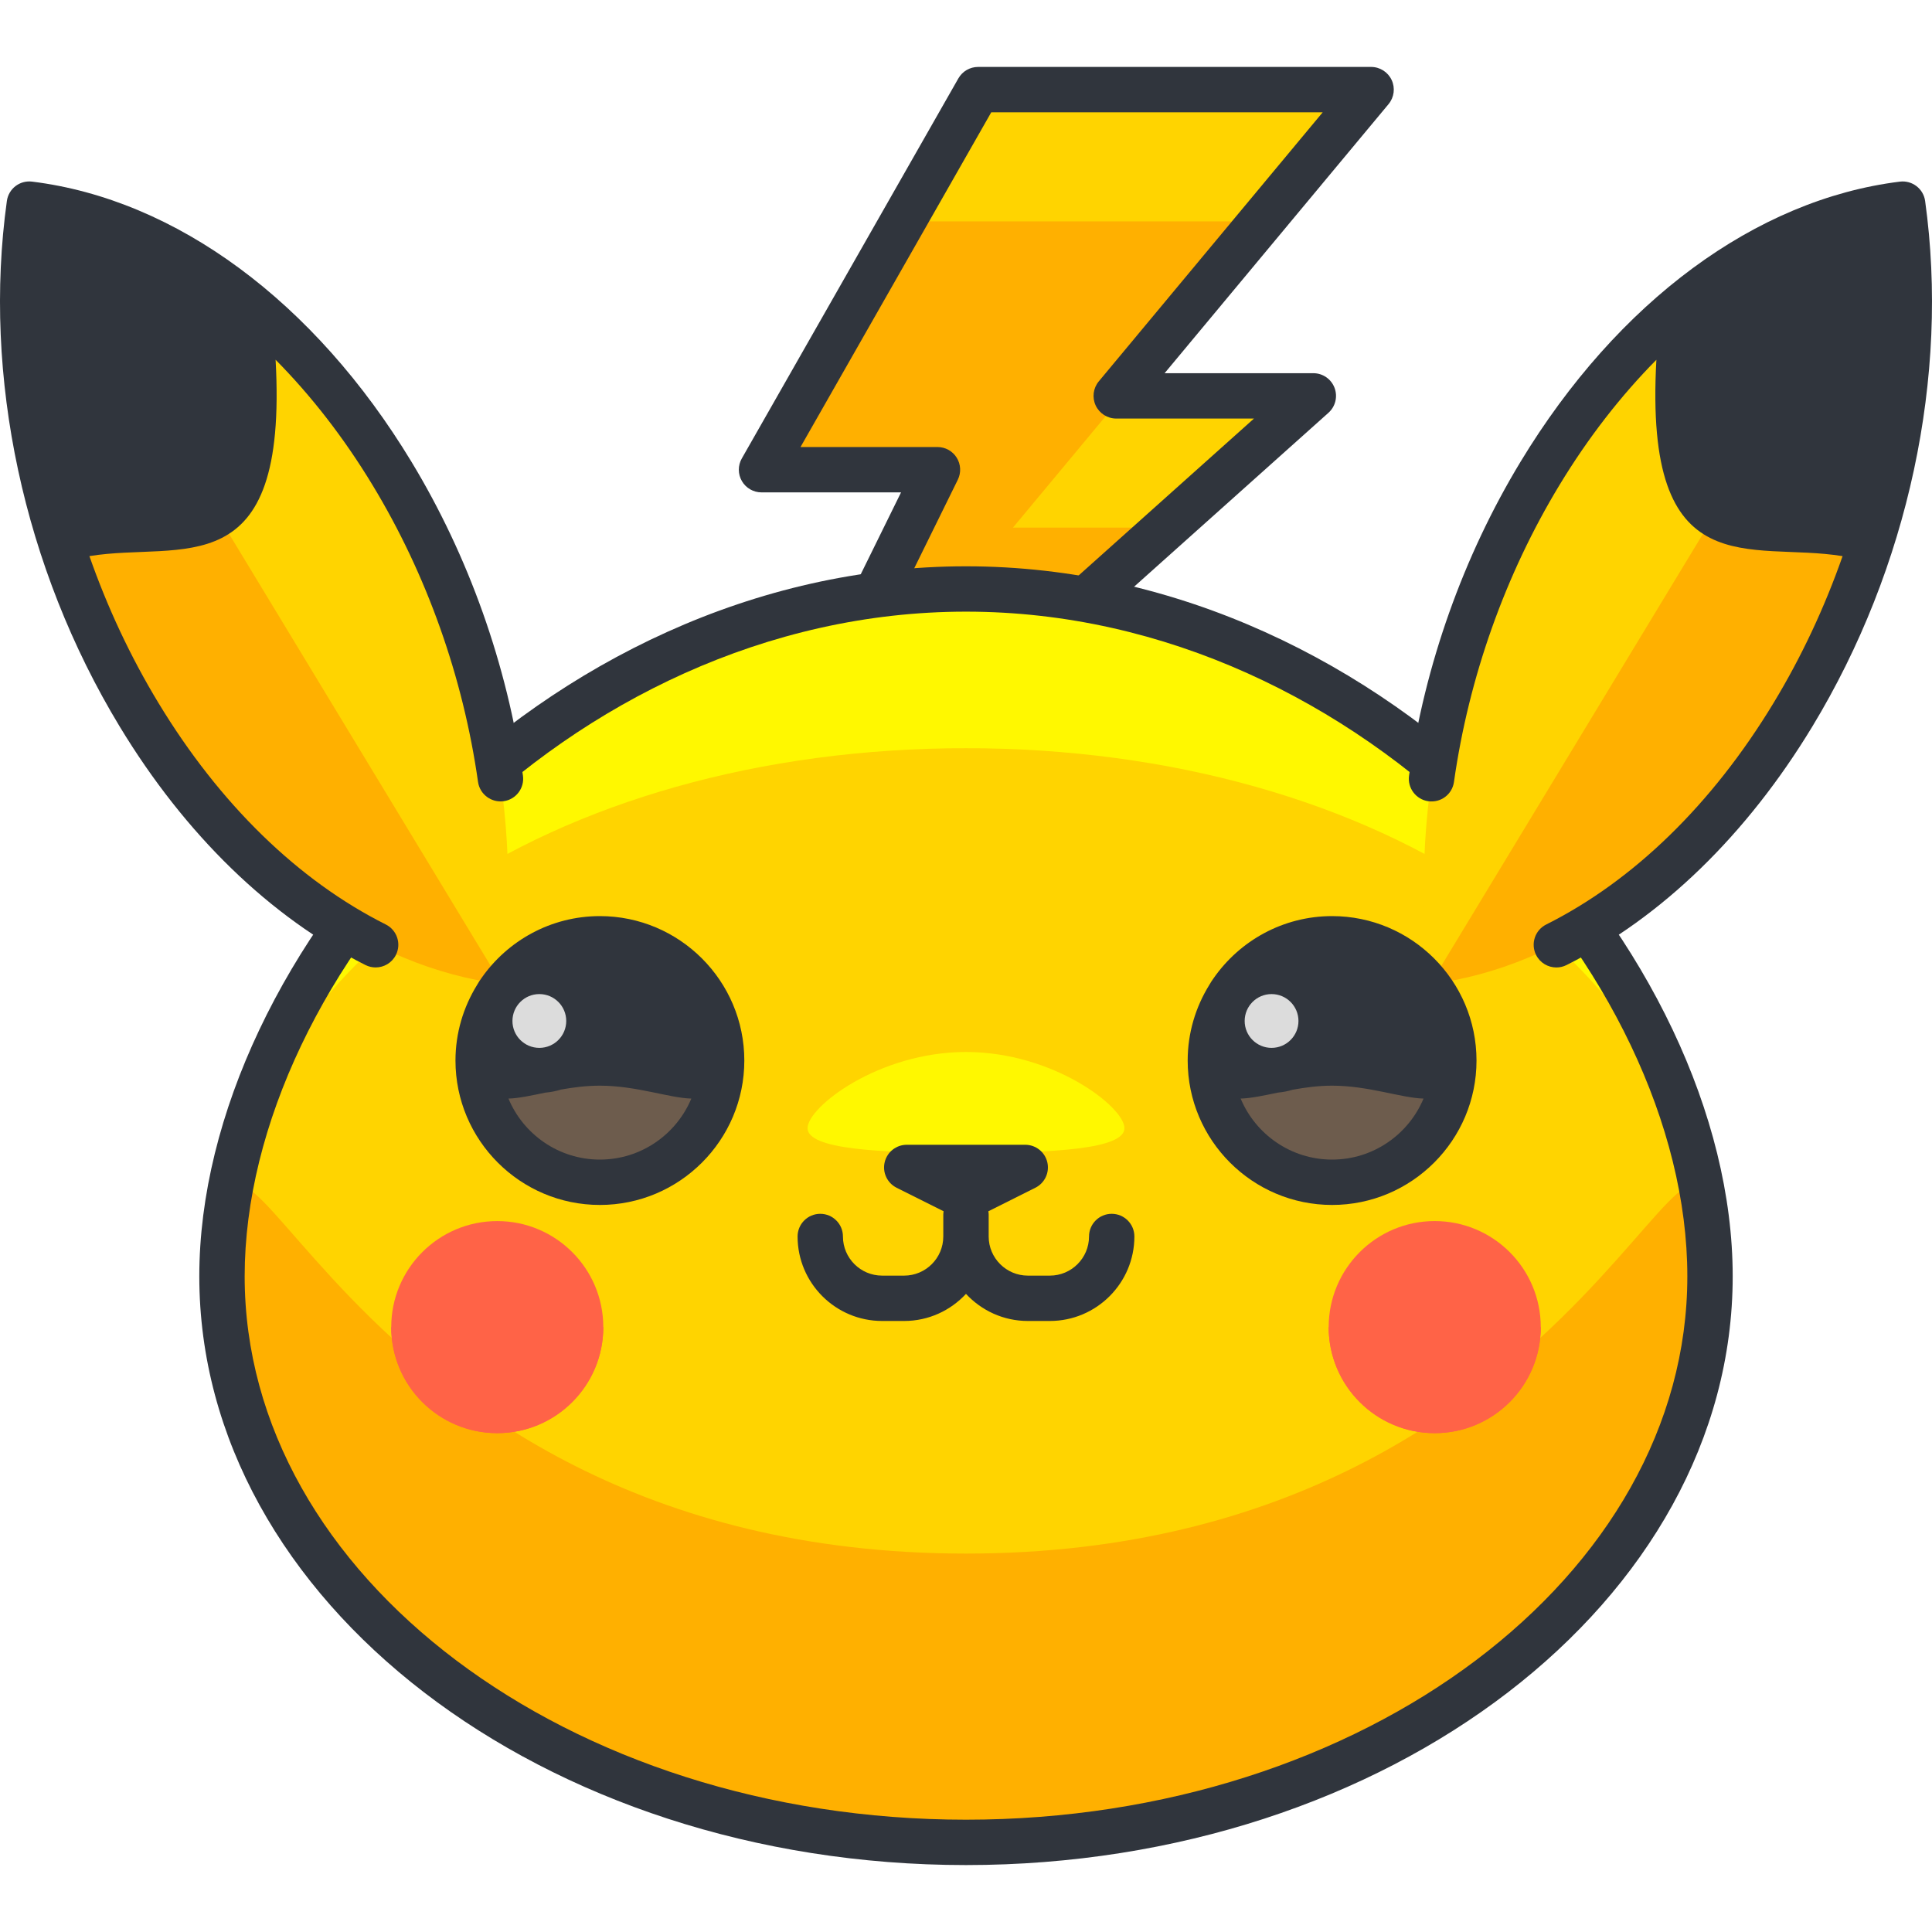
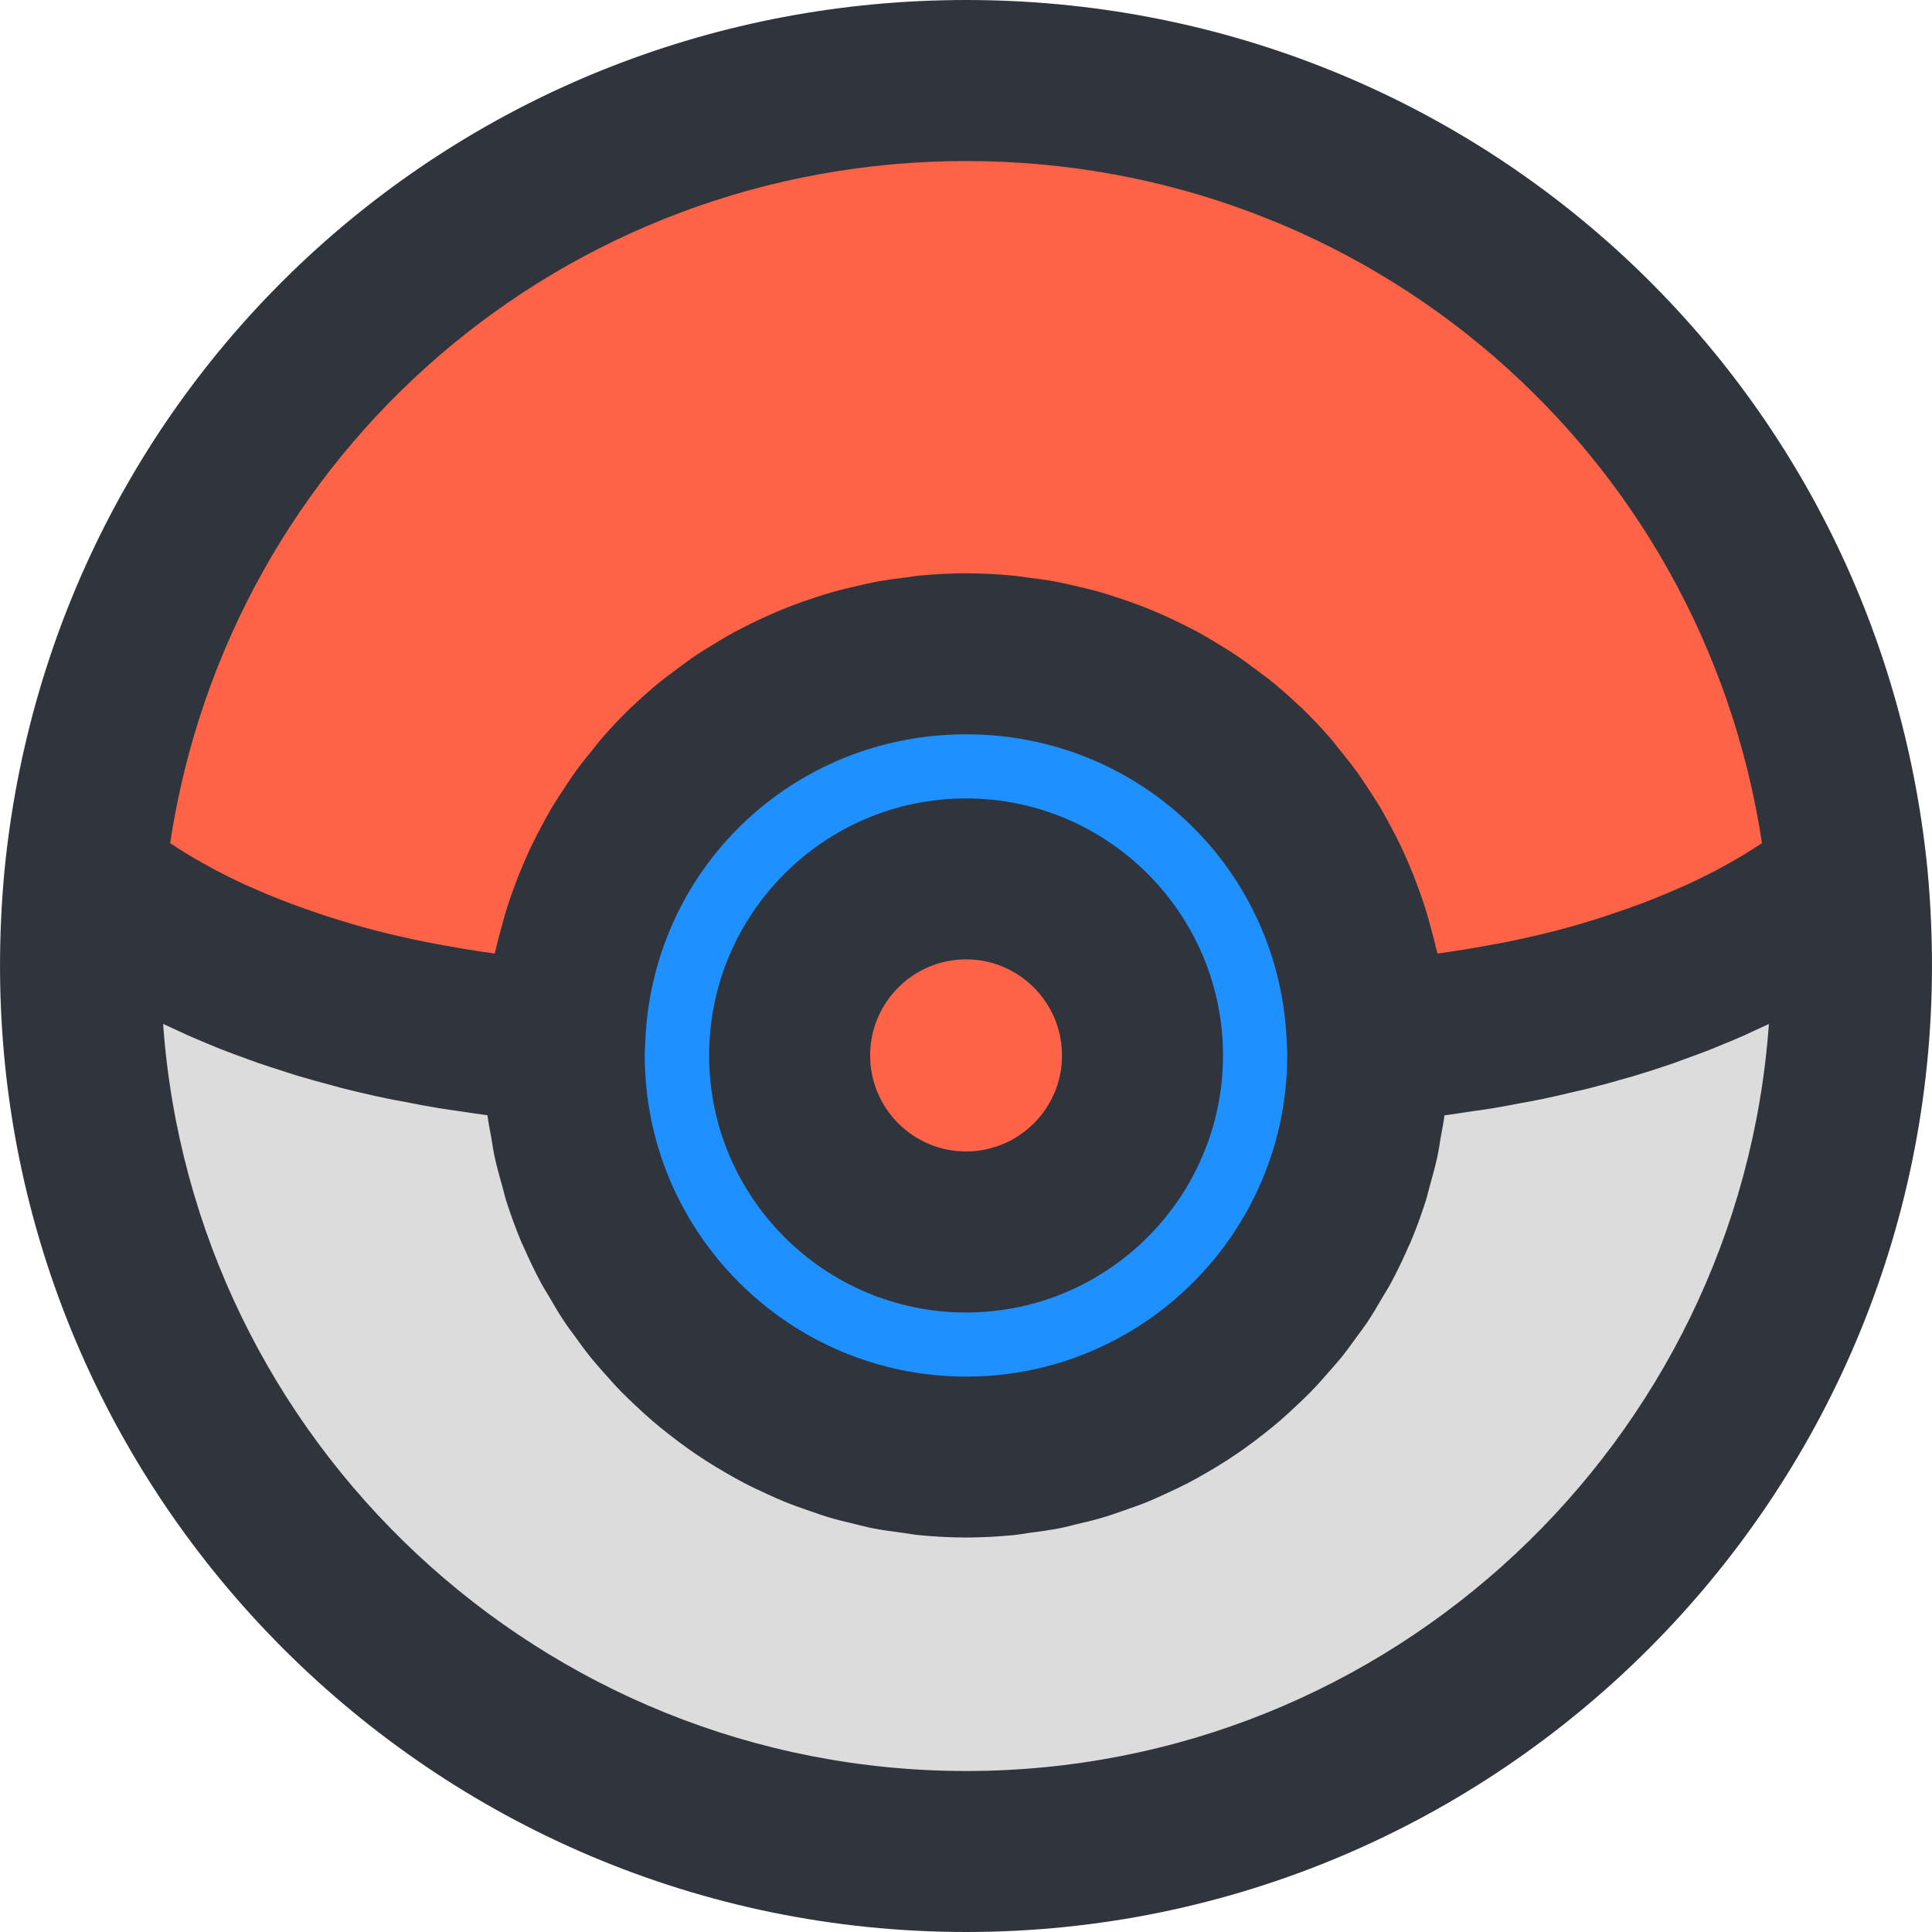
- <svg xmlns="http://www.w3.org/2000/svg" version="1.1" id="Layer_1" x="0px" y="0px" viewBox="0 0 127.782 127.782" style="enable-background:new 0 0 127.782 127.782;" xml:space="preserve" width="512px" height="512px" class="">
+ <svg xmlns="http://www.w3.org/2000/svg" version="1.1" id="Capa_1" x="0px" y="0px" viewBox="0 0 384.008 384.008" style="enable-background:new 0 0 384.008 384.008;" xml:space="preserve" width="512" height="512" class="">
  <g>
+     <path style="fill:#1e90ff" d="M272.548,207.544c0.08,0.88,0.08,1.76,0.08,2.64c0,44.08-35.76,79.84-79.84,79.84  c-44.16,0-79.84-35.76-79.84-79.84c0-0.88,0-1.76,0.08-2.64c1.36-42.88,36.56-77.2,79.76-77.2S271.188,164.664,272.548,207.544z   M227.828,210.184c0-19.36-15.68-35.04-35.04-35.04s-35.04,15.68-35.04,35.04c0,19.36,15.68,35.12,35.04,35.12  S227.828,229.544,227.828,210.184z" data-original="#1e90ff" class="" data-old_color="#1e90ff" />
+     <path style="fill:#dcdcdc;" d="M367.988,175.064c0.56,5.68,0.8,11.52,0.8,17.36c0,97.28-78.8,176-176,176s-176-78.72-176-176  c0-5.84,0.24-11.68,0.8-17.36h0.08c0,0,27.28,27.52,95.36,32.48c-0.08,0.88-0.08,1.76-0.08,2.64c0,44.08,35.68,79.84,79.84,79.84  c44.08,0,79.84-35.76,79.84-79.84c0-0.88,0-1.76-0.08-2.64c68.08-4.96,95.36-32.48,95.36-32.48H367.988z" data-original="#dcdcdc" class="" />
    <g>
-       <g>
-         <g>
-           <polygon style="fill:#FFD400;" points="90.685,5.927 64.69,5.927 50.365,31.066 62.005,31.066 46.735,62.091 86.864,26.183      73.827,26.183    " data-original="#FFD400" />
-         </g>
-         <g>
-           <polygon style="fill:#FFB000;" points="59.724,14.642 50.365,31.066 62.005,31.066 46.735,62.091 77.124,34.898 66.995,34.898      74.247,26.183 73.827,26.183 83.431,14.642    " data-original="#FFB000" class="" />
-         </g>
-         <g>
-           <path style="fill:#30353D;" d="M46.734,63.591c-0.318,0-0.638-0.101-0.906-0.305c-0.572-0.435-0.757-1.213-0.439-1.857     l14.206-28.863h-9.229c-0.534,0-1.028-0.284-1.297-0.746s-0.271-1.032-0.007-1.496L63.386,5.185     c0.268-0.469,0.765-0.758,1.304-0.758h25.995c0.582,0,1.111,0.337,1.358,0.863c0.247,0.527,0.167,1.149-0.205,1.597     L77.027,24.683h9.837c0.622,0,1.18,0.384,1.401,0.965s0.063,1.238-0.401,1.653l-40.13,35.908     C47.451,63.463,47.093,63.591,46.734,63.591z M52.946,29.566h9.059c0.519,0,1,0.268,1.273,0.707     c0.273,0.44,0.301,0.99,0.072,1.455L51.492,55.821l31.446-28.138h-9.111c-0.582,0-1.111-0.337-1.358-0.863     c-0.247-0.527-0.167-1.149,0.205-1.597L87.484,7.427H65.562L52.946,29.566z" data-original="#30353D" class="" />
-         </g>
-       </g>
-       <g>
-         <g>
-           <path style="fill:#FFF800;" d="M113.1,84.413c0,20.676-22.032,37.441-49.209,37.441c-27.178,0-49.209-16.766-49.209-37.441     c0-20.68,22.031-45.459,49.209-45.459C91.068,38.954,113.1,63.734,113.1,84.413z" data-original="#FFF800" class="" />
-         </g>
-         <g>
-           <path style="fill:#FFD400;" d="M113.1,84.413c0,20.676-22.032,37.441-49.209,37.441c-27.178,0-49.209-16.766-49.209-37.441     c0-20.68,22.031-34.928,49.209-34.928C91.068,49.486,113.1,63.734,113.1,84.413z" data-original="#FFD400" />
-         </g>
-         <g>
-           <path style="fill:#FFF800;" d="M74.37,74.615c0,1.393-4.691,1.643-10.479,1.643s-10.479-0.25-10.479-1.643     c0-1.395,4.691-5.037,10.479-5.037S74.37,73.22,74.37,74.615z" data-original="#FFF800" class="" />
-         </g>
-         <g>
-           <path style="fill:#FFB000;" d="M113.1,84.413c0,20.676-22.032,37.441-49.209,37.441c-27.178,0-49.209-16.766-49.209-37.441     c0-20.682,6.261,18.34,49.209,18.34S113.1,63.732,113.1,84.413z" data-original="#FFB000" class="" />
-         </g>
-         <g>
-           <path style="fill:#30353D;" d="M63.891,123.355c-27.961,0-50.709-17.469-50.709-38.941c0-21.27,22.619-46.959,50.709-46.959     S114.6,63.144,114.6,84.413C114.6,105.886,91.852,123.355,63.891,123.355z M63.891,40.454c-26.428,0-47.709,24.048-47.709,43.959     c0,19.818,21.402,35.941,47.709,35.941S111.6,104.232,111.6,84.413C111.6,64.502,90.318,40.454,63.891,40.454z" data-original="#30353D" class="" />
-         </g>
-       </g>
-       <g>
-         <g>
-           <g>
-             <g>
-               <path style="fill:#FFD400;" d="M9.197,47.273c6.385,10.541,15.331,16.738,23.985,17.811       c1.492-10.754-0.872-23.232-7.258-33.773C19.539,20.767,10.593,14.57,1.94,13.501C0.447,24.251,2.812,36.732,9.197,47.273z" data-original="#FFD400" />
-             </g>
-             <g>
-               <path style="fill:#FFB000;" d="M1.94,13.501c-1.492,10.75,0.872,23.23,7.258,33.771c6.385,10.541,15.331,16.738,23.985,17.811       L1.94,13.501z" data-original="#FFB000" class="" />
-             </g>
-             <path style="fill:#30353D;" d="M34.587,51.296c-1.041-7.334-3.593-14.514-7.379-20.764c-6.417-10.594-15.56-17.344-25.085-18.52      c-0.816-0.101-1.557,0.47-1.669,1.282c-1.611,11.602,1.108,24.27,7.46,34.755c4.339,7.166,9.961,12.622,16.259,15.778      c0.216,0.108,0.444,0.159,0.671,0.159c0.55,0,1.079-0.303,1.342-0.828c0.371-0.74,0.072-1.642-0.669-2.013      c-5.791-2.903-10.99-7.969-15.036-14.651c-1.861-3.071-3.385-6.34-4.567-9.713c6.1-1,13.157,2.117,12.314-12.987      c2.338,2.362,4.503,5.137,6.414,8.292c3.579,5.906,5.99,12.694,6.975,19.631c0.117,0.82,0.879,1.385,1.696,1.274      C34.133,52.876,34.703,52.117,34.587,51.296z" data-original="#30353D" class="" />
-           </g>
-         </g>
-         <g>
-           <g>
-             <g>
-               <path style="fill:#FFD400;" d="M118.584,47.273c-6.385,10.541-15.331,16.738-23.985,17.811       c-1.492-10.754,0.871-23.232,7.258-33.773c6.386-10.543,15.332-16.74,23.986-17.808       C127.334,24.251,124.971,36.732,118.584,47.273z" data-original="#FFD400" />
-             </g>
-             <g>
-               <path style="fill:#FFB000;" d="M125.843,13.501c1.491,10.75-0.872,23.23-7.259,33.771       c-6.385,10.541-15.331,16.738-23.985,17.811L125.843,13.501z" data-original="#FFB000" class="" />
-             </g>
-             <path style="fill:#30353D;" d="M127.328,13.295c-0.112-0.813-0.857-1.382-1.669-1.282c-9.525,1.176-18.669,7.926-25.086,18.52      c-3.787,6.253-6.339,13.434-7.378,20.764c-0.116,0.82,0.454,1.58,1.274,1.696c0.832,0.114,1.58-0.455,1.696-1.274      c0.982-6.934,3.395-13.722,6.974-19.631c1.911-3.155,4.076-5.93,6.414-8.292c-0.844,15.104,6.214,11.987,12.315,12.987      c-1.182,3.373-2.706,6.642-4.567,9.713c-4.048,6.684-9.247,11.75-15.036,14.651c-0.741,0.371-1.04,1.272-0.669,2.013      c0.263,0.525,0.792,0.828,1.342,0.828c0.226,0,0.455-0.051,0.671-0.159c6.296-3.155,11.918-8.611,16.259-15.778      C126.219,37.567,128.939,24.899,127.328,13.295z" data-original="#30353D" class="" />
-           </g>
-         </g>
-       </g>
-       <g>
-         <g>
-           <circle style="fill:#ff6347;" cx="32.889" cy="87.775" r="7.013" data-original="#ff6347" class="" />
-         </g>
-         <g>
-           <path style="fill:#ff6347;" d="M39.902,87.775c0,3.871-3.14,7.012-7.013,7.012c-3.874,0-7.014-3.141-7.014-7.012" data-original="#ff6347" class="" />
-         </g>
-         <g>
-           <circle style="fill:#ff6347;" cx="94.892" cy="87.775" r="7.014" data-original="#ff6347" class="" />
-         </g>
-         <g>
-           <path style="fill:#ff6347;" d="M101.905,87.775c0,3.871-3.141,7.012-7.014,7.012c-3.873,0-7.014-3.141-7.014-7.012" data-original="#ff6347" class="" />
-         </g>
-       </g>
-       <path style="fill:#30353D;" d="M73.528,80.281c-0.828,0-1.5,0.672-1.5,1.5c0,1.427-1.162,2.588-2.591,2.588h-1.456   c-1.428,0-2.59-1.161-2.59-2.588v-1.455c0-0.073-0.011-0.143-0.021-0.213l3.11-1.556c0.622-0.312,0.949-1.01,0.789-1.687   s-0.765-1.155-1.46-1.155h-7.837c-0.695,0-1.3,0.479-1.46,1.155s0.167,1.375,0.789,1.687l3.109,1.556   c-0.01,0.07-0.021,0.14-0.021,0.213v1.455c0,1.427-1.161,2.588-2.589,2.588h-1.457c-1.429,0-2.591-1.161-2.591-2.588   c0-0.828-0.672-1.5-1.5-1.5s-1.5,0.672-1.5,1.5c0,3.081,2.508,5.588,5.591,5.588h1.457c1.616,0,3.069-0.693,4.09-1.792   c1.021,1.099,2.475,1.792,4.091,1.792h1.456c3.083,0,5.591-2.507,5.591-5.588C75.028,80.953,74.357,80.281,73.528,80.281z" data-original="#30353D" class="" />
-       <g>
-         <path style="fill:#6D5C4D;" d="M47.729,70.144c0,4.449-3.605,8.051-8.053,8.051c-4.446,0-8.051-3.602-8.051-8.051    c0-4.447,3.604-8.053,8.051-8.053C44.123,62.091,47.729,65.697,47.729,70.144z" data-original="#6D5C4D" class="" />
-       </g>
-       <g>
-         <circle style="fill:#dcdcdc" cx="35.672" cy="67.527" r="3.281" data-original="#dcdcdc" class="active-path" />
-       </g>
-       <path style="fill:#30353D;" d="M39.676,60.591c-3.245,0-6.113,1.63-7.84,4.111c-0.105,0.143-0.197,0.293-0.286,0.447   c-0.897,1.455-1.425,3.163-1.425,4.995c0,5.267,4.284,9.551,9.551,9.551c5.268,0,9.553-4.284,9.553-9.551   C49.229,64.876,44.943,60.591,39.676,60.591z M39.676,76.695c-2.721,0-5.058-1.668-6.047-4.035c0.681-0.018,1.511-0.202,2.44-0.394   c0.356-0.03,0.699-0.097,1.029-0.201c0.809-0.145,1.675-0.259,2.577-0.259c2.413,0,4.573,0.814,6.049,0.854   C44.736,75.027,42.398,76.695,39.676,76.695z" data-original="#30353D" class="" />
-       <circle style="fill:#dcdcdc" cx="35.672" cy="67.527" r="1.779" data-original="#dcdcdc" class="active-path" />
-       <g>
-         <path style="fill:#6D5C4D;" d="M96.155,70.144c0,4.449-3.604,8.051-8.051,8.051c-4.447,0-8.052-3.602-8.052-8.051    c0-4.447,3.604-8.053,8.052-8.053C92.551,62.091,96.155,65.697,96.155,70.144z" data-original="#6D5C4D" class="" />
-       </g>
-       <g>
-         <circle style="fill:#dcdcdc" cx="84.1" cy="67.527" r="3.28" data-original="#dcdcdc" class="active-path" />
-       </g>
-       <path style="fill:#30353D;" d="M88.105,60.591c-3.243,0-6.11,1.629-7.837,4.108c-0.107,0.145-0.201,0.298-0.292,0.455   c-0.896,1.454-1.423,3.16-1.423,4.99c0,5.267,4.285,9.551,9.552,9.551s9.551-4.284,9.551-9.551   C97.655,64.876,93.371,60.591,88.105,60.591z M88.105,76.695c-2.721,0-5.059-1.668-6.048-4.035   c0.689-0.019,1.527-0.201,2.471-0.397c0.335-0.03,0.658-0.093,0.97-0.189c0.819-0.148,1.693-0.268,2.607-0.268   c2.413,0,4.571,0.814,6.047,0.854C93.163,75.027,90.826,76.695,88.105,76.695z" data-original="#30353D" class="" />
-       <circle style="fill:#dcdcdc" cx="84.101" cy="67.527" r="1.779" data-original="#dcdcdc" class="active-path" />
+       <path style="fill:#ff6347" d="M367.988,175.064h-0.08c0,0-27.28,27.52-95.36,32.48c-1.36-42.88-36.56-77.2-79.76-77.2   s-78.4,34.32-79.76,77.2c-68.08-4.96-95.36-32.48-95.36-32.48h-0.08c8.72-89.04,83.92-158.64,175.2-158.64   S359.268,86.024,367.988,175.064z" data-original="#ff6347" class="active-path" data-old_color="#ff6347" />
+       <ellipse style="fill:#ff6347" cx="192.788" cy="210.184" rx="35.04" ry="35.08" data-original="#ff6347" class="active-path" data-old_color="#ff6347" />
+     </g>
+     <g>
+       <path style="fill:#30353D" d="M192.044,384.008c105.84,0,191.96-86.136,191.96-192c0-6.336-0.288-12.672-0.864-18.824   c0-0.008,0-0.024,0-0.04c0-0.008,0-0.016,0-0.032C373.492,74.424,291.34,0,192.052,0C92.716,0,10.54,74.424,0.884,173.112   c0,0.016,0,0.032,0,0.048c0,0.008,0,0.016-0.008,0.024c-0.576,6.176-0.872,12.504-0.872,18.824   C0.004,297.872,86.156,384.008,192.044,384.008z M192.052,32.008c79.816,0,146.336,57.696,158.16,135.568   c-0.216,0.144-0.464,0.304-0.696,0.456c-0.76,0.504-1.592,1.032-2.496,1.584c-0.448,0.272-0.904,0.544-1.376,0.832   c-1.088,0.64-2.288,1.312-3.56,2c-0.392,0.216-0.744,0.416-1.152,0.632c-1.728,0.904-3.608,1.832-5.656,2.768   c-0.424,0.192-0.904,0.392-1.344,0.584c-1.672,0.744-3.44,1.496-5.312,2.24c-0.744,0.296-1.512,0.584-2.288,0.88   c-1.808,0.688-3.72,1.36-5.712,2.024c-0.8,0.264-1.568,0.536-2.392,0.8c-2.84,0.904-5.816,1.784-9.008,2.616   c-0.056,0.016-0.112,0.024-0.168,0.04c-3.088,0.8-6.384,1.536-9.808,2.232c-1.072,0.216-2.2,0.416-3.304,0.616   c-2.568,0.48-5.224,0.92-7.968,1.328c-0.744,0.112-1.496,0.216-2.256,0.32c-0.08-0.392-0.208-0.776-0.296-1.168   c-0.248-1.12-0.56-2.208-0.848-3.304c-0.456-1.76-0.944-3.504-1.496-5.216c-0.368-1.128-0.768-2.232-1.168-3.336   c-0.6-1.64-1.232-3.256-1.912-4.848c-0.472-1.088-0.952-2.176-1.456-3.248c-0.744-1.56-1.528-3.096-2.352-4.608   c-0.552-1.016-1.096-2.04-1.688-3.032c-0.904-1.528-1.872-3.008-2.856-4.488c-0.6-0.904-1.184-1.816-1.816-2.696   c-1.144-1.584-2.36-3.104-3.6-4.616c-0.568-0.688-1.088-1.416-1.672-2.088c-1.856-2.144-3.792-4.208-5.832-6.176   c-0.2-0.2-0.432-0.368-0.632-0.56c-1.848-1.752-3.76-3.44-5.752-5.04c-0.768-0.616-1.576-1.176-2.368-1.768   c-1.48-1.12-2.968-2.232-4.512-3.264c-0.944-0.632-1.92-1.208-2.888-1.808c-1.464-0.904-2.936-1.792-4.448-2.616   c-1.048-0.568-2.12-1.104-3.192-1.632c-1.512-0.752-3.04-1.472-4.592-2.144c-1.112-0.48-2.24-0.944-3.376-1.384   c-1.592-0.616-3.208-1.176-4.832-1.712c-1.152-0.376-2.296-0.752-3.464-1.08c-1.712-0.488-3.456-0.896-5.208-1.296   c-1.128-0.256-2.248-0.536-3.392-0.752c-1.952-0.368-3.936-0.624-5.928-0.872c-0.984-0.12-1.96-0.296-2.952-0.384   c-3-0.28-6.04-0.44-9.12-0.44c-3.08,0-6.12,0.168-9.128,0.44c-0.992,0.088-1.952,0.264-2.936,0.384   c-2,0.248-3.992,0.512-5.952,0.872c-1.136,0.216-2.248,0.488-3.376,0.744c-1.76,0.392-3.512,0.808-5.24,1.296   c-1.16,0.328-2.288,0.696-3.432,1.072c-1.648,0.536-3.28,1.104-4.888,1.728c-1.12,0.432-2.224,0.888-3.32,1.36   c-1.584,0.68-3.136,1.416-4.68,2.176c-1.048,0.52-2.088,1.04-3.112,1.592c-1.552,0.84-3.056,1.744-4.544,2.664   c-0.936,0.584-1.888,1.144-2.808,1.752c-1.592,1.064-3.12,2.2-4.64,3.352c-0.744,0.568-1.52,1.096-2.248,1.68   c-2.072,1.664-4.064,3.416-5.992,5.248c-0.128,0.128-0.272,0.232-0.408,0.36c-2.056,1.976-4,4.056-5.872,6.216   c-0.544,0.632-1.032,1.304-1.56,1.944c-1.272,1.552-2.536,3.12-3.712,4.752c-0.616,0.856-1.184,1.752-1.776,2.632   c-1,1.496-1.984,3-2.904,4.552c-0.576,0.976-1.112,1.976-1.656,2.976c-0.832,1.536-1.632,3.08-2.384,4.664   c-0.504,1.056-0.976,2.128-1.44,3.208c-0.688,1.6-1.328,3.232-1.928,4.88c-0.4,1.104-0.8,2.2-1.16,3.32   c-0.552,1.712-1.04,3.464-1.504,5.224c-0.288,1.104-0.6,2.192-0.848,3.312c-0.088,0.4-0.216,0.776-0.304,1.176   c-0.752-0.104-1.504-0.208-2.24-0.32c-2.76-0.408-5.432-0.856-8.016-1.336c-1.096-0.208-2.216-0.4-3.28-0.616   c-3.464-0.704-6.808-1.448-9.928-2.256c-0.024-0.008-0.04-0.008-0.064-0.016c-3.192-0.824-6.152-1.712-8.992-2.608   c-0.848-0.272-1.648-0.552-2.472-0.824c-1.96-0.656-3.856-1.328-5.64-2c-0.784-0.296-1.576-0.592-2.328-0.896   c-1.872-0.744-3.64-1.496-5.312-2.24c-0.432-0.192-0.904-0.384-1.32-0.576c-2.04-0.936-3.92-1.864-5.64-2.768   c-0.416-0.216-0.776-0.424-1.168-0.64c-1.272-0.688-2.48-1.36-3.568-2c-0.448-0.264-0.872-0.52-1.288-0.776   c-0.976-0.6-1.888-1.176-2.696-1.712c-0.176-0.12-0.376-0.248-0.544-0.36C45.628,89.704,112.18,32.008,192.052,32.008z    M255.852,209.792c0,35.184-28.624,63.824-63.808,63.824c-35.224,0-63.888-28.632-63.888-63.824l0.008-1.048   c0.04-0.368,0.064-0.744,0.072-1.12c1.072-34.584,29.104-61.672,63.808-61.672c34.656,0,62.648,27.088,63.728,61.672   c0.008,0.208,0.048,0.808,0.064,1.016C255.868,209.024,255.852,209.408,255.852,209.792z M34.5,204.472   c0.896,0.416,1.784,0.832,2.728,1.256c1.176,0.528,2.424,1.04,3.672,1.568c0.968,0.408,1.912,0.808,2.928,1.208   c1.352,0.536,2.784,1.064,4.216,1.584c1.024,0.376,2.008,0.752,3.064,1.12c1.584,0.552,3.264,1.08,4.936,1.616   c1.016,0.328,1.984,0.656,3.032,0.976c2.176,0.656,4.472,1.28,6.792,1.896c0.632,0.168,1.216,0.352,1.856,0.512   c2.992,0.76,6.112,1.488,9.344,2.16c0.976,0.208,2.032,0.376,3.032,0.576c2.312,0.456,4.624,0.904,7.048,1.304   c1.368,0.224,2.824,0.408,4.224,0.616c1.832,0.272,3.616,0.568,5.512,0.808c0.192,1.528,0.512,3.008,0.776,4.512   c0.2,1.168,0.36,2.352,0.6,3.504c0.44,2.08,1.008,4.104,1.584,6.128c0.256,0.896,0.448,1.816,0.728,2.704   c0.912,2.888,1.944,5.72,3.112,8.488c0.112,0.264,0.256,0.504,0.368,0.768c1.08,2.488,2.248,4.936,3.528,7.304   c0.48,0.896,1.04,1.736,1.544,2.616c0.984,1.696,1.968,3.392,3.056,5.016c0.656,0.992,1.384,1.928,2.08,2.888   c1.04,1.44,2.072,2.88,3.192,4.264c0.792,0.976,1.632,1.904,2.456,2.848c1.128,1.288,2.256,2.56,3.448,3.784   c0.896,0.92,1.832,1.8,2.768,2.688c1.216,1.152,2.44,2.28,3.712,3.368c1,0.848,2.016,1.672,3.048,2.48   c1.304,1.024,2.624,2.016,3.976,2.976c1.08,0.76,2.168,1.504,3.28,2.216c1.4,0.904,2.824,1.76,4.264,2.592   c1.144,0.656,2.28,1.304,3.448,1.912c1.496,0.784,3.032,1.504,4.576,2.208c1.184,0.544,2.368,1.088,3.576,1.576   c1.608,0.656,3.248,1.224,4.896,1.792c1.216,0.416,2.416,0.856,3.648,1.232c1.752,0.528,3.536,0.944,5.328,1.376   c1.184,0.28,2.344,0.608,3.544,0.84c2.016,0.4,4.072,0.664,6.128,0.936c1.024,0.136,2.016,0.328,3.048,0.432   c3.104,0.304,6.256,0.48,9.44,0.48c3.184,0,6.328-0.176,9.432-0.48c1.032-0.096,2.024-0.296,3.048-0.432   c2.056-0.272,4.112-0.544,6.128-0.936c1.192-0.24,2.352-0.56,3.536-0.84c1.792-0.424,3.584-0.848,5.328-1.376   c1.232-0.368,2.424-0.808,3.64-1.224c1.648-0.568,3.288-1.144,4.896-1.792c1.208-0.496,2.384-1.04,3.568-1.576   c1.544-0.704,3.072-1.424,4.576-2.208c1.168-0.608,2.304-1.248,3.44-1.904c1.448-0.832,2.88-1.696,4.28-2.6   c1.104-0.712,2.184-1.448,3.256-2.2c1.36-0.96,2.688-1.96,3.992-2.992c1.024-0.808,2.04-1.616,3.024-2.464   c1.28-1.096,2.512-2.232,3.728-3.392c0.928-0.88,1.856-1.752,2.744-2.672c1.2-1.232,2.336-2.52,3.464-3.816   c0.816-0.936,1.648-1.848,2.432-2.816c1.128-1.392,2.168-2.848,3.224-4.304c0.68-0.952,1.4-1.872,2.048-2.848   c1.096-1.648,2.088-3.36,3.088-5.072c0.496-0.856,1.04-1.68,1.512-2.56c1.296-2.408,2.48-4.888,3.576-7.408   c0.096-0.224,0.224-0.44,0.32-0.664c1.168-2.768,2.2-5.6,3.112-8.488c0.28-0.888,0.472-1.808,0.728-2.704   c0.568-2.024,1.136-4.04,1.576-6.112c0.248-1.168,0.408-2.368,0.608-3.552c0.256-1.496,0.584-2.96,0.768-4.48   c1.656-0.208,3.2-0.472,4.8-0.704c1.584-0.232,3.208-0.44,4.744-0.696c1.992-0.328,3.888-0.696,5.808-1.064   c1.392-0.264,2.832-0.504,4.184-0.792c2.04-0.424,3.976-0.896,5.928-1.352c1.104-0.264,2.272-0.504,3.344-0.776   c2.576-0.656,5.04-1.344,7.448-2.048c0.368-0.104,0.776-0.208,1.144-0.312c2.752-0.824,5.384-1.672,7.912-2.544   c0.776-0.272,1.48-0.552,2.24-0.824c1.704-0.616,3.408-1.224,5-1.848c0.896-0.352,1.704-0.704,2.568-1.056   c1.368-0.56,2.744-1.12,4.032-1.688c0.856-0.376,1.64-0.752,2.464-1.136c0.952-0.44,1.96-0.88,2.864-1.32   c-5.904,82.864-75.2,148.48-159.536,148.48c-84.376,0-153.712-65.616-159.632-148.496C33.076,203.832,33.82,204.152,34.5,204.472z" data-original="#004D40" class="" data-old_color="#3C6662" />
+       <path style="fill:#30353D" d="M192.012,158.696c-28.16,0-51.064,22.92-51.064,51.096c0,28.168,22.912,51.08,51.064,51.08   c28.16,0,51.072-22.912,51.072-51.08C243.092,181.616,220.18,158.696,192.012,158.696z M192.012,228.864   c-10.512,0-19.064-8.552-19.064-19.08s8.552-19.096,19.064-19.096c10.52,0,19.072,8.56,19.072,19.096   C211.092,220.312,202.532,228.864,192.012,228.864z" data-original="#004D40" class="" data-old_color="#3C6662" />
    </g>
  </g>
</svg>
